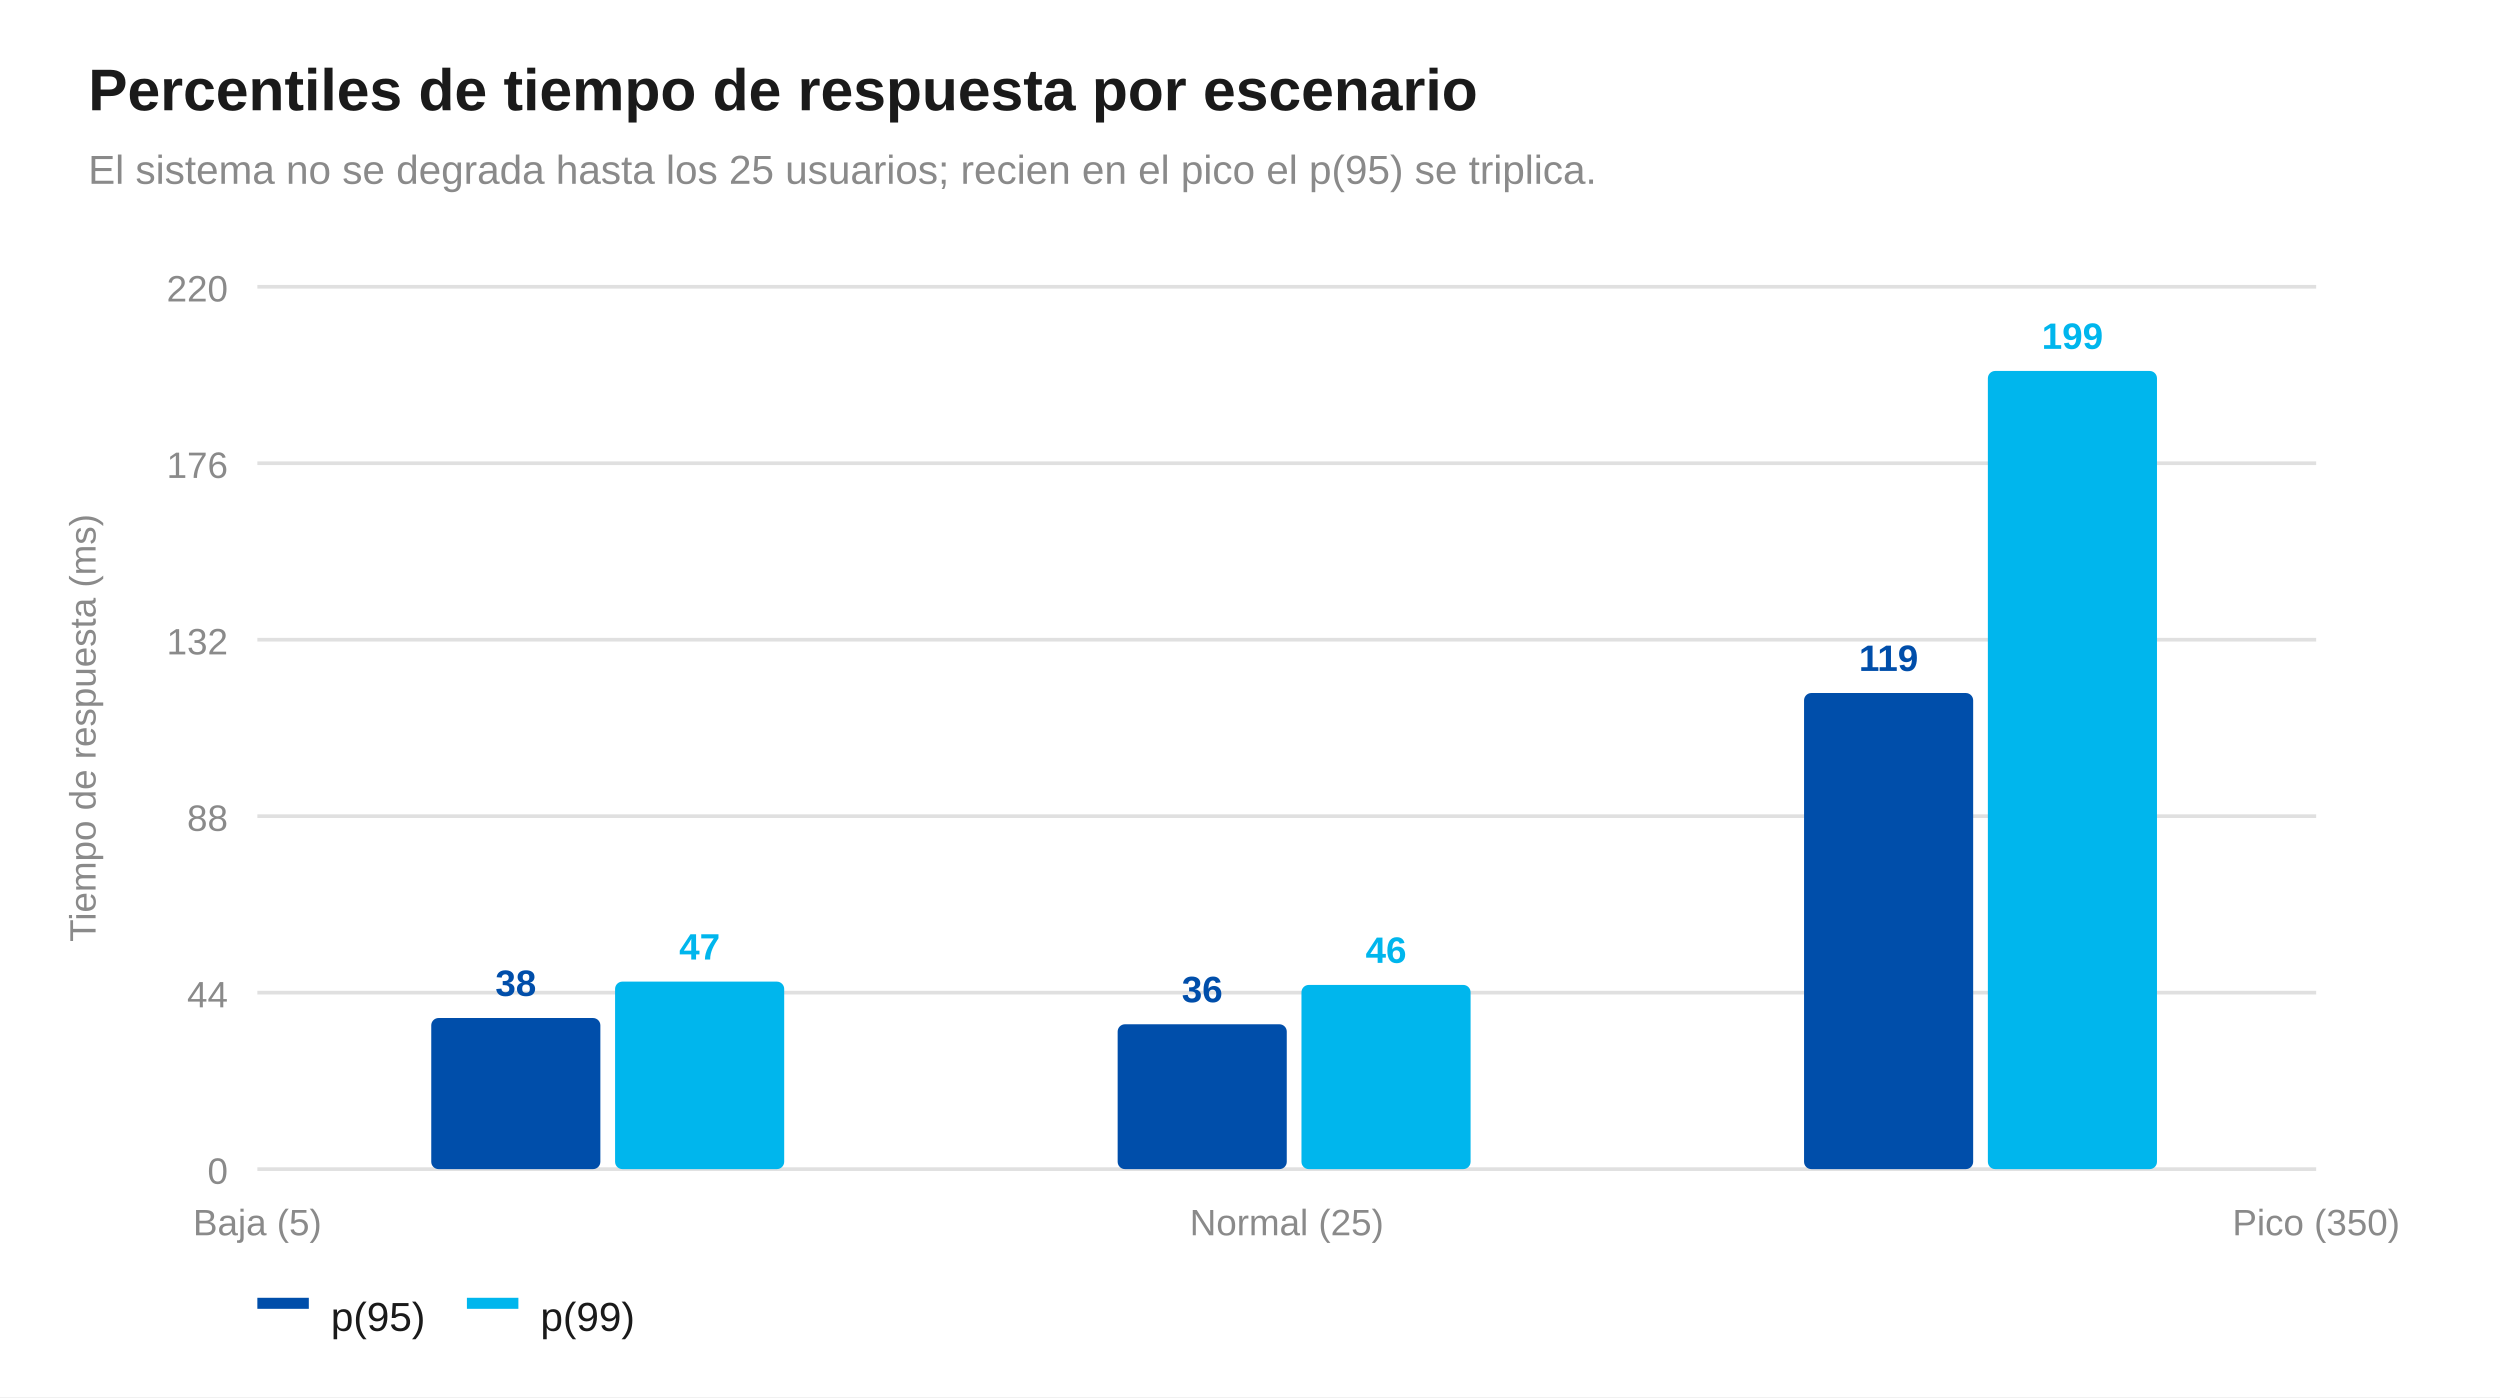
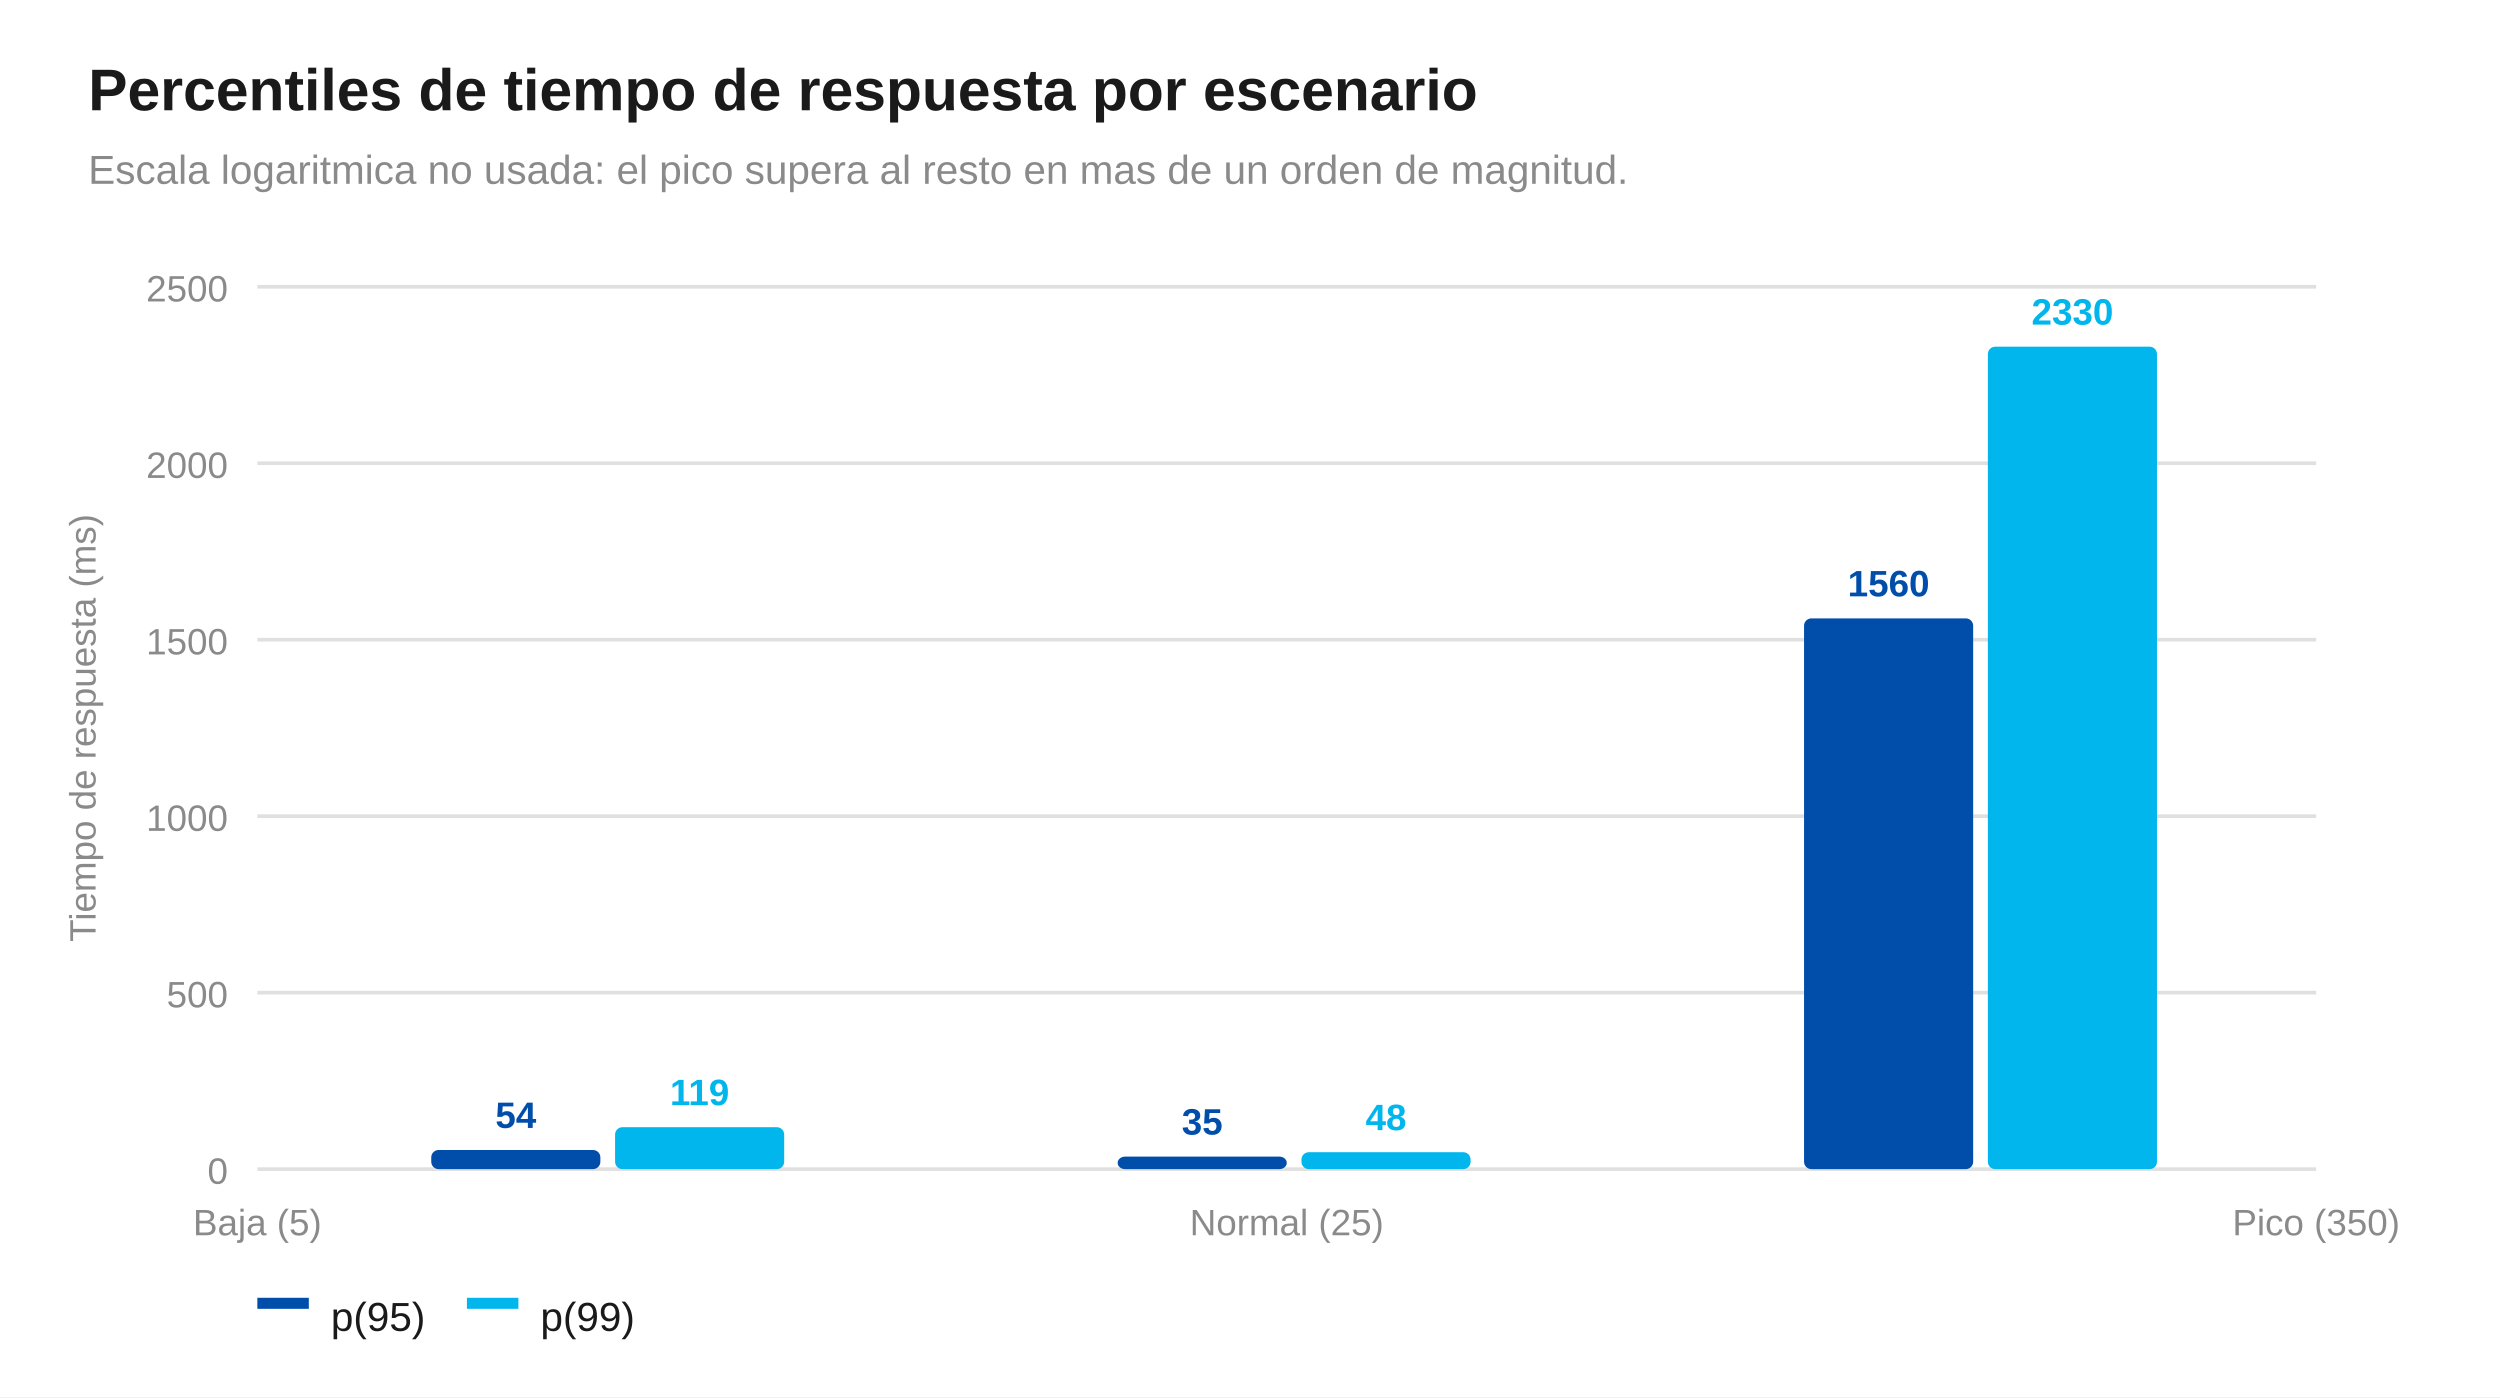
<svg xmlns="http://www.w3.org/2000/svg" viewBox="0 0 680 380" width="680" height="380" font-family="Aptos, Montserrat, Arial, Helvetica, sans-serif">
  <rect width="680" height="380" fill="#ffffff" />
  <text x="24" y="30" font-size="16" font-weight="600" fill="#1a1a1a">Percentiles de tiempo de respuesta por escenario</text>
-   <text x="24" y="50" font-size="11" fill="#8a8a8a">El sistema no se degrada hasta los 25 usuarios; recien en el pico el p(95) se triplica.</text>
+   <text x="24" y="50" font-size="11" fill="#8a8a8a">Escala logaritmica no usada: el pico supera al resto en mas de un orden de magnitud.</text>
  <line x1="70" y1="318.0" x2="630" y2="318.0" stroke="#e0e0e0" stroke-width="1" />
  <text x="62" y="322.0" font-size="10" fill="#8a8a8a" text-anchor="end">0</text>
  <line x1="70" y1="270.0" x2="630" y2="270.0" stroke="#e0e0e0" stroke-width="1" />
-   <text x="62" y="274.0" font-size="10" fill="#8a8a8a" text-anchor="end">44</text>
+   <text x="62" y="274.0" font-size="10" fill="#8a8a8a" text-anchor="end">500</text>
  <line x1="70" y1="222.0" x2="630" y2="222.0" stroke="#e0e0e0" stroke-width="1" />
-   <text x="62" y="226.0" font-size="10" fill="#8a8a8a" text-anchor="end">88</text>
+   <text x="62" y="226.0" font-size="10" fill="#8a8a8a" text-anchor="end">1000</text>
  <line x1="70" y1="174.0" x2="630" y2="174.0" stroke="#e0e0e0" stroke-width="1" />
-   <text x="62" y="178.0" font-size="10" fill="#8a8a8a" text-anchor="end">132</text>
+   <text x="62" y="178.0" font-size="10" fill="#8a8a8a" text-anchor="end">1500</text>
  <line x1="70" y1="126.0" x2="630" y2="126.0" stroke="#e0e0e0" stroke-width="1" />
-   <text x="62" y="130.0" font-size="10" fill="#8a8a8a" text-anchor="end">176</text>
+   <text x="62" y="130.0" font-size="10" fill="#8a8a8a" text-anchor="end">2000</text>
  <line x1="70" y1="78.0" x2="630" y2="78.0" stroke="#e0e0e0" stroke-width="1" />
-   <text x="62" y="82.0" font-size="10" fill="#8a8a8a" text-anchor="end">220</text>
+   <text x="62" y="82.0" font-size="10" fill="#8a8a8a" text-anchor="end">2500</text>
  <text x="26" y="198" font-size="10" fill="#8a8a8a" text-anchor="middle" transform="rotate(-90 26 198)">Tiempo de respuesta (ms)</text>
  <text x="70.0" y="336" font-size="10" fill="#8a8a8a" text-anchor="middle">Baja (5)</text>
  <text x="350.0" y="336" font-size="10" fill="#8a8a8a" text-anchor="middle">Normal (25)</text>
  <text x="630.0" y="336" font-size="10" fill="#8a8a8a" text-anchor="middle">Pico (350)</text>
-   <rect x="117.3" y="276.9" width="46" height="41.1" fill="#004EAA" rx="2" />
-   <text x="140.3" y="270.9" font-size="10" font-weight="600" fill="#004EAA" text-anchor="middle">38</text>
-   <rect x="167.3" y="267.0" width="46" height="51.0" fill="#00B6ED" rx="2" />
-   <text x="190.3" y="261.0" font-size="10" font-weight="600" fill="#00B6ED" text-anchor="middle">47</text>
-   <rect x="304.0" y="278.6" width="46" height="39.4" fill="#004EAA" rx="2" />
-   <text x="327.0" y="272.6" font-size="10" font-weight="600" fill="#004EAA" text-anchor="middle">36</text>
-   <rect x="354.0" y="267.9" width="46" height="50.1" fill="#00B6ED" rx="2" />
-   <text x="377.0" y="261.9" font-size="10" font-weight="600" fill="#00B6ED" text-anchor="middle">46</text>
-   <rect x="490.7" y="188.5" width="46" height="129.5" fill="#004EAA" rx="2" />
-   <text x="513.7" y="182.5" font-size="10" font-weight="600" fill="#004EAA" text-anchor="middle">119</text>
-   <rect x="540.7" y="100.9" width="46" height="217.1" fill="#00B6ED" rx="2" />
-   <text x="563.7" y="94.9" font-size="10" font-weight="600" fill="#00B6ED" text-anchor="middle">199</text>
+   <rect x="117.3" y="312.8" width="46" height="5.2" fill="#004EAA" rx="2" />
+   <text x="140.3" y="306.8" font-size="10" font-weight="600" fill="#004EAA" text-anchor="middle">54</text>
+   <rect x="167.3" y="306.6" width="46" height="11.4" fill="#00B6ED" rx="2" />
+   <text x="190.3" y="300.6" font-size="10" font-weight="600" fill="#00B6ED" text-anchor="middle">119</text>
+   <rect x="304.0" y="314.6" width="46" height="3.4" fill="#004EAA" rx="2" />
+   <text x="327.0" y="308.6" font-size="10" font-weight="600" fill="#004EAA" text-anchor="middle">35</text>
+   <rect x="354.0" y="313.4" width="46" height="4.6" fill="#00B6ED" rx="2" />
+   <text x="377.0" y="307.4" font-size="10" font-weight="600" fill="#00B6ED" text-anchor="middle">48</text>
+   <rect x="490.7" y="168.2" width="46" height="149.8" fill="#004EAA" rx="2" />
+   <text x="513.7" y="162.2" font-size="10" font-weight="600" fill="#004EAA" text-anchor="middle">1560</text>
+   <rect x="540.7" y="94.3" width="46" height="223.7" fill="#00B6ED" rx="2" />
+   <text x="563.7" y="88.3" font-size="10" font-weight="600" fill="#00B6ED" text-anchor="middle">2330</text>
  <rect x="70" y="353" width="14" height="3" fill="#004EAA" />
  <text x="90" y="362" font-size="11" fill="#1a1a1a">p(95)</text>
  <rect x="127.0" y="353" width="14" height="3" fill="#00B6ED" />
  <text x="147.0" y="362" font-size="11" fill="#1a1a1a">p(99)</text>
</svg>
